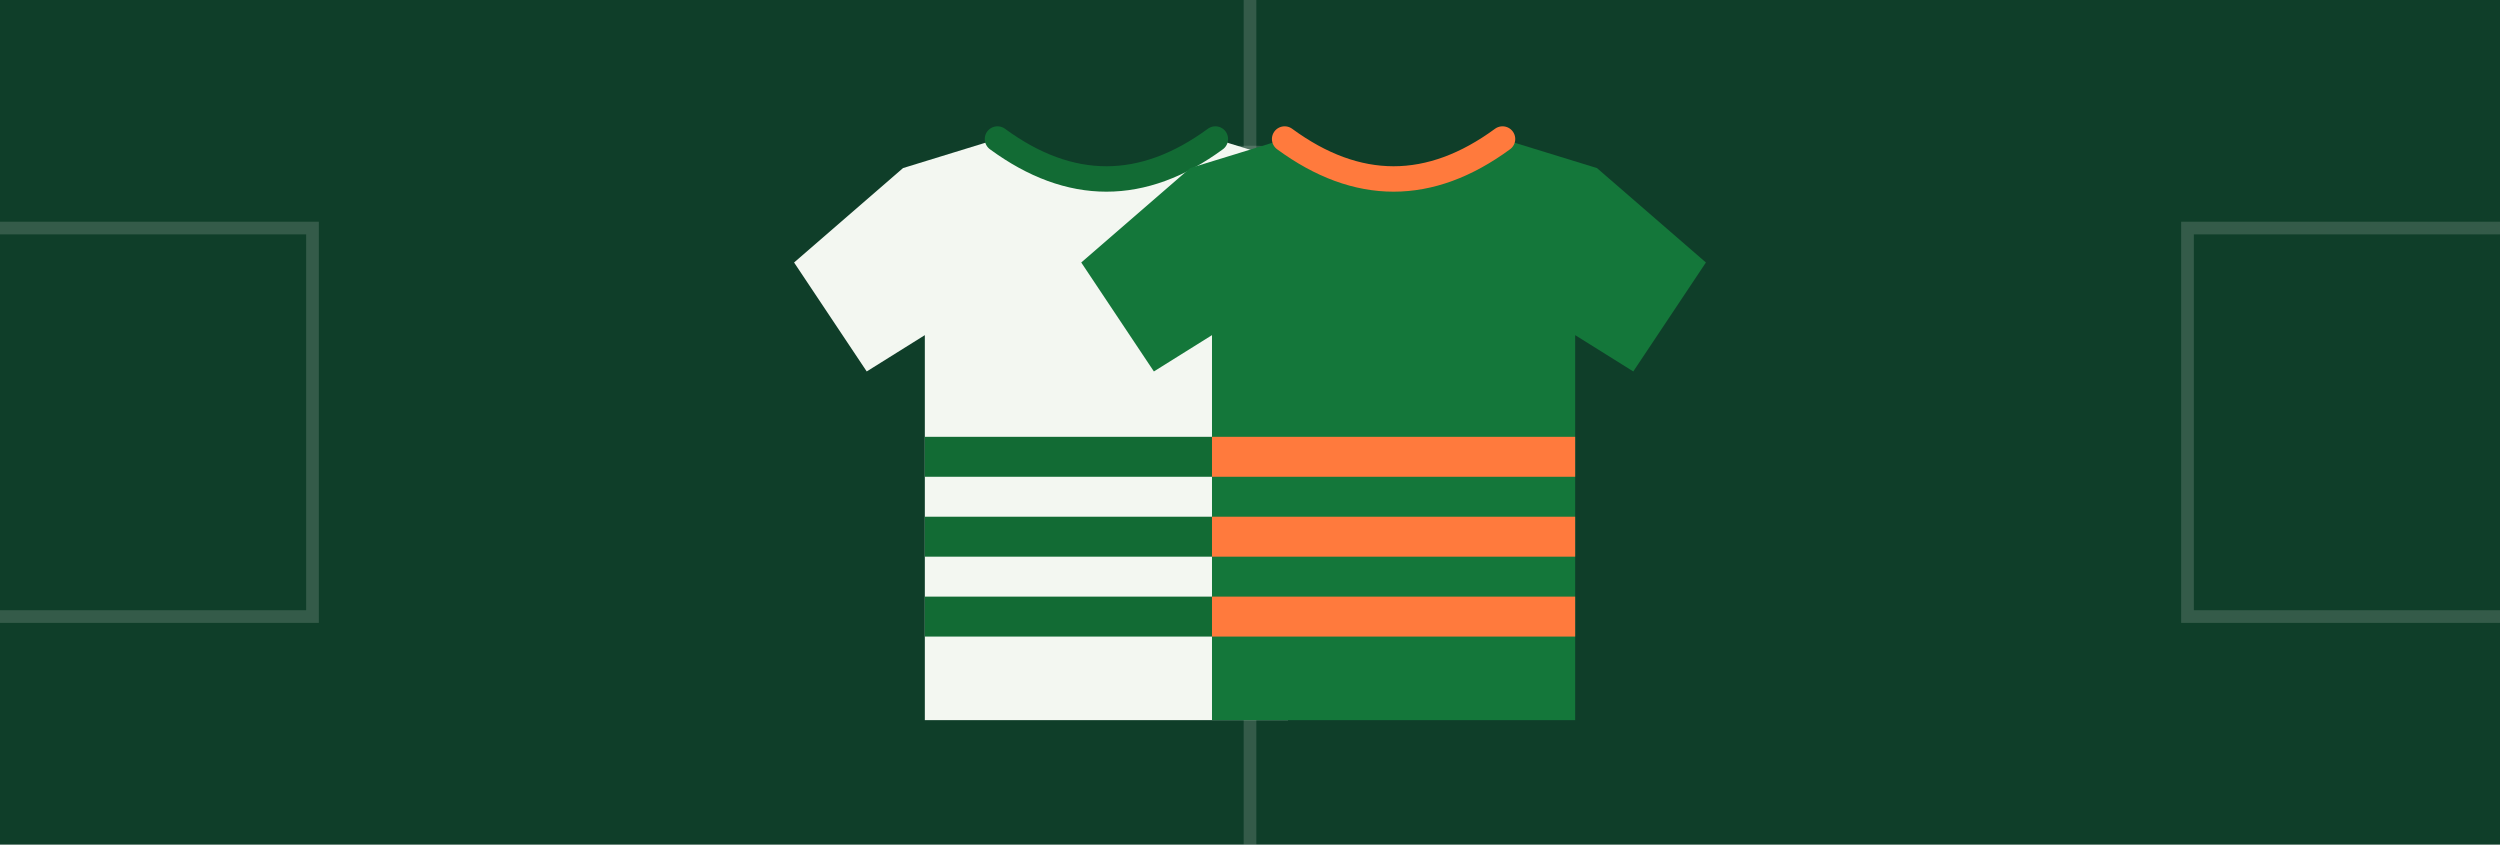
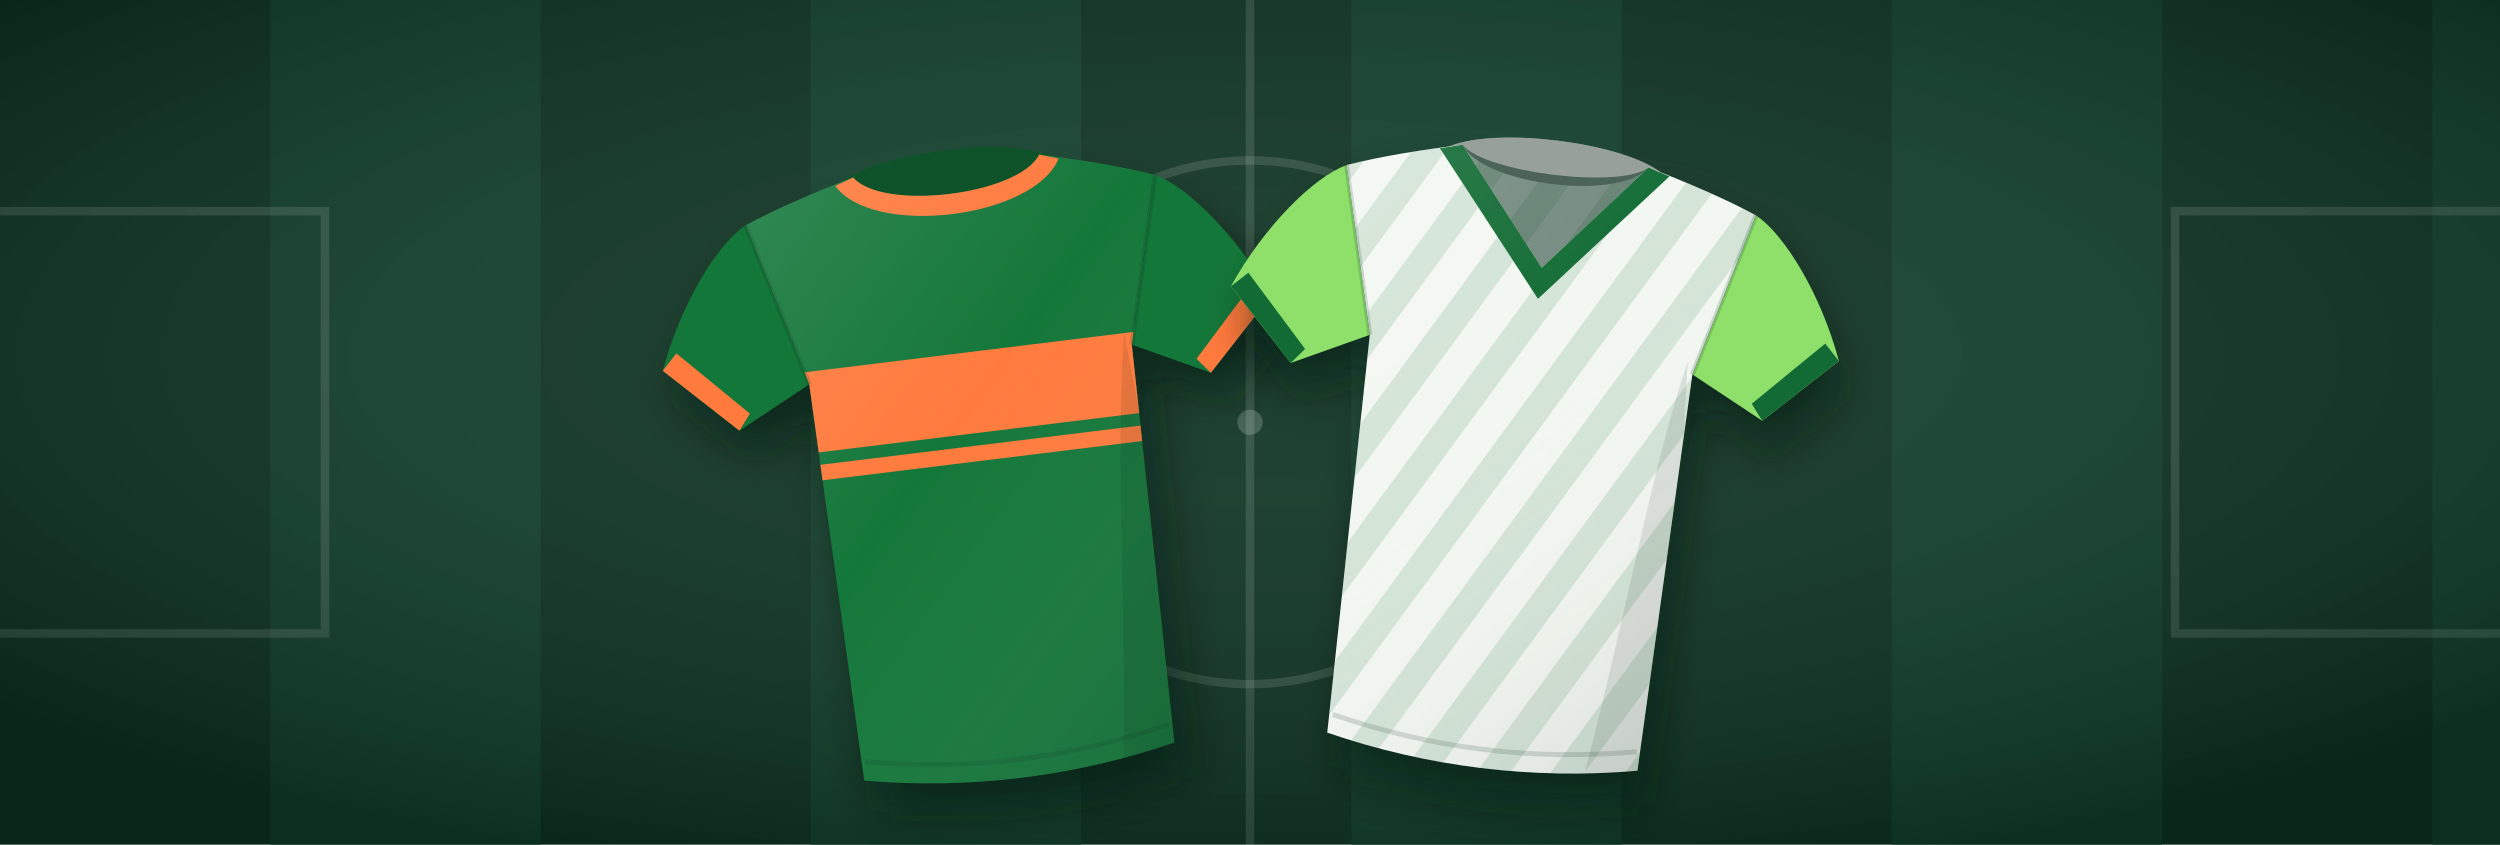
<svg xmlns="http://www.w3.org/2000/svg" width="592" height="200" viewBox="0 0 592 200" fill="none">
-   <g clip-path="url(#clip0_676_29807)">
-     <g clip-path="url(#clip1_676_29807)">
-       <path d="M592 0H0V200H592V0Z" fill="#0F3E29" />
-       <path d="M296 0V200" stroke="#F3F7F1" stroke-opacity="0.16" stroke-width="3" />
-       <path d="M296 164C331.346 164 360 135.346 360 100C360 64.654 331.346 36 296 36C260.654 36 232 64.654 232 100C232 135.346 260.654 164 296 164Z" stroke="#F3F7F1" stroke-opacity="0.16" stroke-width="3" />
-       <path d="M296 105C298.761 105 301 102.761 301 100C301 97.239 298.761 95 296 95C293.239 95 291 97.239 291 100C291 102.761 293.239 105 296 105Z" fill="#F3F7F1" fill-opacity="0.22" />
-       <path d="M0 54H74V146H0" stroke="#F3F7F1" stroke-opacity="0.16" stroke-width="3" />
-       <path d="M592 54H518V146H592" stroke="#F3F7F1" stroke-opacity="0.16" stroke-width="3" />
-       <path d="M236.2 32.92L213.84 39.8L188.04 62.16L205.24 87.96L219 79.36V170.52H305V79.36L318.76 87.96L335.96 62.16L310.16 39.8L287.8 32.92C270.6 45.533 253.4 45.533 236.2 32.92Z" fill="#F3F7F1" />
-       <path d="M305 103.44H219V112.9H305V103.44Z" fill="#126B34" />
-       <path d="M305 122.36H219V131.82H305V122.36Z" fill="#126B34" />
-       <path d="M305 141.28H219V150.74H305V141.28Z" fill="#126B34" />
-       <path d="M236.2 32.92C253.4 45.533 270.6 45.533 287.8 32.92" stroke="#126B34" stroke-width="6.02" stroke-linecap="round" />
-       <path d="M304.2 32.92L281.84 39.8L256.04 62.16L273.24 87.96L287 79.36V170.52H373V79.36L386.76 87.96L403.96 62.16L378.16 39.8L355.8 32.92C338.6 45.533 321.4 45.533 304.2 32.92Z" fill="#14773A" />
-       <path d="M373 103.44H287V112.9H373V103.44Z" fill="#FF7A3D" />
-       <path d="M373 122.36H287V131.82H373V122.36Z" fill="#FF7A3D" />
-       <path d="M373 141.28H287V150.74H373V141.28Z" fill="#FF7A3D" />
-       <path d="M304.2 32.92C321.4 45.533 338.6 45.533 355.8 32.92" stroke="#FF7A3D" stroke-width="6.02" stroke-linecap="round" />
+   <defs>
+     <filter id="sombra" x="-20%" y="-20%" width="140%" height="150%">
+       <feGaussianBlur stdDeviation="7" />
+       <feOffset dx="4" dy="10" />
+     </filter>
+     <linearGradient id="luz" x1="0" y1="0" x2="1" y2="1">
+       <stop offset="0" stop-color="#FFFFFF" stop-opacity=".16" />
+       <stop offset=".45" stop-color="#FFFFFF" stop-opacity="0" />
+       <stop offset="1" stop-color="#03140B" stop-opacity=".18" />
+     </linearGradient>
+     <radialGradient id="refletor" cx=".5" cy=".42" r=".65">
+       <stop offset="0" stop-color="#FFFFFF" stop-opacity=".07" />
+       <stop offset="1" stop-color="#000000" stop-opacity=".22" />
+     </radialGradient>
+   </defs>
+   <rect width="592" height="200" fill="#0B3220" />
+   <rect x="64" y="0" width="64" height="200" fill="#0F3E29" />
+   <rect x="192" y="0" width="64" height="200" fill="#0F3E29" />
+   <rect x="320" y="0" width="64" height="200" fill="#0F3E29" />
+   <rect x="448" y="0" width="64" height="200" fill="#0F3E29" />
+   <rect x="576" y="0" width="64" height="200" fill="#0F3E29" />
+   <path d="M296.0 0 V200" fill="none" stroke="#F3F7F1" stroke-opacity=".14" stroke-width="2" />
+   <circle cx="296.0" cy="100.0" r="62" fill="none" stroke="#F3F7F1" stroke-opacity=".14" stroke-width="2" />
+   <circle cx="296.0" cy="100.0" r="3" fill="#F3F7F1" fill-opacity=".2" />
+   <path d="M0 50.0 H76.96 V150.0 H0" fill="none" stroke="#F3F7F1" stroke-opacity=".14" stroke-width="2" />
+   <path d="M592 50.0 H515.04 V150.0 H592" fill="none" stroke="#F3F7F1" stroke-opacity=".14" stroke-width="2" />
+   <rect width="592" height="200" fill="url(#refletor)" />
+   <g transform="translate(162 28) rotate(-7 100 107) scale(0.74)">
+     <clipPath id="c5">
+       <path d="M70 10 C58 13 44 17 34 21 L48 74 L50 202 C83 209 117 209 150 202 L152 74 L166 21 C156 17 142 13 130 10 C122 22 78 22 70 10 Z" />
+     </clipPath>
+     <g filter="url(#sombra)" opacity=".55">
+       <path d="M70 10 C58 13 44 17 34 21 L48 74 L50 202 C83 209 117 209 150 202 L152 74 L166 21 C156 17 142 13 130 10 C122 22 78 22 70 10 Z" fill="#03140B" />
+       <path d="M34 21 C24 26 10 44 2 64 L24 86 L48 74 Z" fill="#03140B" />
+       <path d="M166 21 C176 26 190 44 198 64 L176 86 L152 74 Z" fill="#03140B" />
+     </g>
+     <path d="M34 21 C24 26 10 44 2 64 L24 86 L48 74 Z" fill="#14773A" />
+     <path d="M2 64 L24 86 L28 81 L7 59 Z" fill="#FF7A3D" />
+     <path d="M166 21 C176 26 190 44 198 64 L176 86 L152 74 Z" fill="#14773A" />
+     <path d="M198 64 L176 86 L172 81 L193 59 Z" fill="#FF7A3D" />
+     <path d="M66 11 C80 3 120 3 134 11 C124 24 76 24 66 11 Z" fill="#14773A" />
+     <path d="M66 11 C80 3 120 3 134 11 C124 24 76 24 66 11 Z" fill="#03140B" opacity=".38" />
+     <path d="M70 10 C58 13 44 17 34 21 L48 74 L50 202 C83 209 117 209 150 202 L152 74 L166 21 C156 17 142 13 130 10 C122 22 78 22 70 10 Z" fill="#14773A" />
+     <g clip-path="url(#c5)">
+       <path d="M40 70 L160 70 L160 96 L40 96 Z" fill="#FF7A3D" />
+       <path d="M40 100 L160 100 L160 105 L40 105 Z" fill="#FF7A3D" />
+     </g>
+     <path d="M48 74 L34 21 M152 74 L166 21" stroke="#0B3220" stroke-opacity=".18" stroke-width="1.6" fill="none" />
+     <path d="M51 196 C84 203 116 203 149 196" stroke="#0B3220" stroke-opacity=".16" stroke-width="1.6" fill="none" />
+     <path d="M70 10 C78 22 122 22 130 10 L136 12 C126 30 74 30 64 12 Z" fill="#FF7A3D" />
+     <g clip-path="url(#c5)">
+       <rect x="0" y="0" width="200" height="214" fill="url(#luz)" />
+       <path d="M150 70 L160 214 L132 214 C140 160 142 110 150 70 Z" fill="#03140B" opacity=".10" />
    </g>
  </g>
-   <defs>
-     <clipPath id="clip0_676_29807">
-       <rect width="592" height="200" fill="white" />
+   <g transform="translate(282 32) rotate(7 100 107) scale(0.74)">
+     <clipPath id="c6">
+       <path d="M70 10 C58 13 44 17 34 21 L48 74 L50 202 C83 209 117 209 150 202 L152 74 L166 21 C156 17 142 13 130 10 C122 22 78 22 70 10 Z" />
    </clipPath>
-     <clipPath id="clip1_676_29807">
-       <rect width="592" height="200" fill="white" />
-     </clipPath>
-   </defs>
+     <g filter="url(#sombra)" opacity=".55">
+       <path d="M70 10 C58 13 44 17 34 21 L48 74 L50 202 C83 209 117 209 150 202 L152 74 L166 21 C156 17 142 13 130 10 C122 22 78 22 70 10 Z" fill="#03140B" />
+       <path d="M34 21 C24 26 10 44 2 64 L24 86 L48 74 Z" fill="#03140B" />
+       <path d="M166 21 C176 26 190 44 198 64 L176 86 L152 74 Z" fill="#03140B" />
+     </g>
+     <path d="M34 21 C24 26 10 44 2 64 L24 86 L48 74 Z" fill="#8EE06A" />
+     <path d="M2 64 L24 86 L28 81 L7 59 Z" fill="#126B34" />
+     <path d="M166 21 C176 26 190 44 198 64 L176 86 L152 74 Z" fill="#8EE06A" />
+     <path d="M198 64 L176 86 L172 81 L193 59 Z" fill="#126B34" />
+     <path d="M66 11 C80 3 120 3 134 11 C124 24 76 24 66 11 Z" fill="#F3F7F1" />
+     <path d="M66 11 C80 3 120 3 134 11 C124 24 76 24 66 11 Z" fill="#03140B" opacity=".38" />
+     <path d="M70 10 C58 13 44 17 34 21 L48 74 L50 202 C83 209 117 209 150 202 L152 74 L166 21 C156 17 142 13 130 10 C122 22 78 22 70 10 Z" fill="#F3F7F1" />
+     <g clip-path="url(#c6)">
+       <path d="M40 0 L50 0 L-70 214 L-80 214 Z" fill="#126B34" opacity=".14" />
+       <path d="M62 0 L72 0 L-48 214 L-58 214 Z" fill="#126B34" opacity=".14" />
+       <path d="M84 0 L94 0 L-26 214 L-36 214 Z" fill="#126B34" opacity=".14" />
+       <path d="M106 0 L116 0 L-4 214 L-14 214 Z" fill="#126B34" opacity=".14" />
+       <path d="M128 0 L138 0 L18 214 L8 214 Z" fill="#126B34" opacity=".14" />
+       <path d="M150 0 L160 0 L40 214 L30 214 Z" fill="#126B34" opacity=".14" />
+       <path d="M172 0 L182 0 L62 214 L52 214 Z" fill="#126B34" opacity=".14" />
+       <path d="M194 0 L204 0 L84 214 L74 214 Z" fill="#126B34" opacity=".14" />
+       <path d="M216 0 L226 0 L106 214 L96 214 Z" fill="#126B34" opacity=".14" />
+       <path d="M238 0 L248 0 L128 214 L118 214 Z" fill="#126B34" opacity=".14" />
+       <path d="M260 0 L270 0 L150 214 L140 214 Z" fill="#126B34" opacity=".14" />
+       <path d="M282 0 L292 0 L172 214 L162 214 Z" fill="#126B34" opacity=".14" />
+       <path d="M304 0 L314 0 L194 214 L184 214 Z" fill="#126B34" opacity=".14" />
+       <path d="M326 0 L336 0 L216 214 L206 214 Z" fill="#126B34" opacity=".14" />
+     </g>
+     <path d="M48 74 L34 21 M152 74 L166 21" stroke="#0B3220" stroke-opacity=".18" stroke-width="1.6" fill="none" />
+     <path d="M51 196 C84 203 116 203 149 196" stroke="#0B3220" stroke-opacity=".16" stroke-width="1.6" fill="none" />
+     <path d="M70 10 L100 46 L130 10 L137 12 L100 56 L63 12 Z" fill="#126B34" />
+     <path d="M70 10 L100 46 L130 10 C122 18 78 18 70 10 Z" fill="#0B3220" opacity=".55" />
+     <g clip-path="url(#c6)">
+       <rect x="0" y="0" width="200" height="214" fill="url(#luz)" />
+       <path d="M150 70 L160 214 L132 214 C140 160 142 110 150 70 Z" fill="#03140B" opacity=".10" />
+     </g>
+   </g>
</svg>
